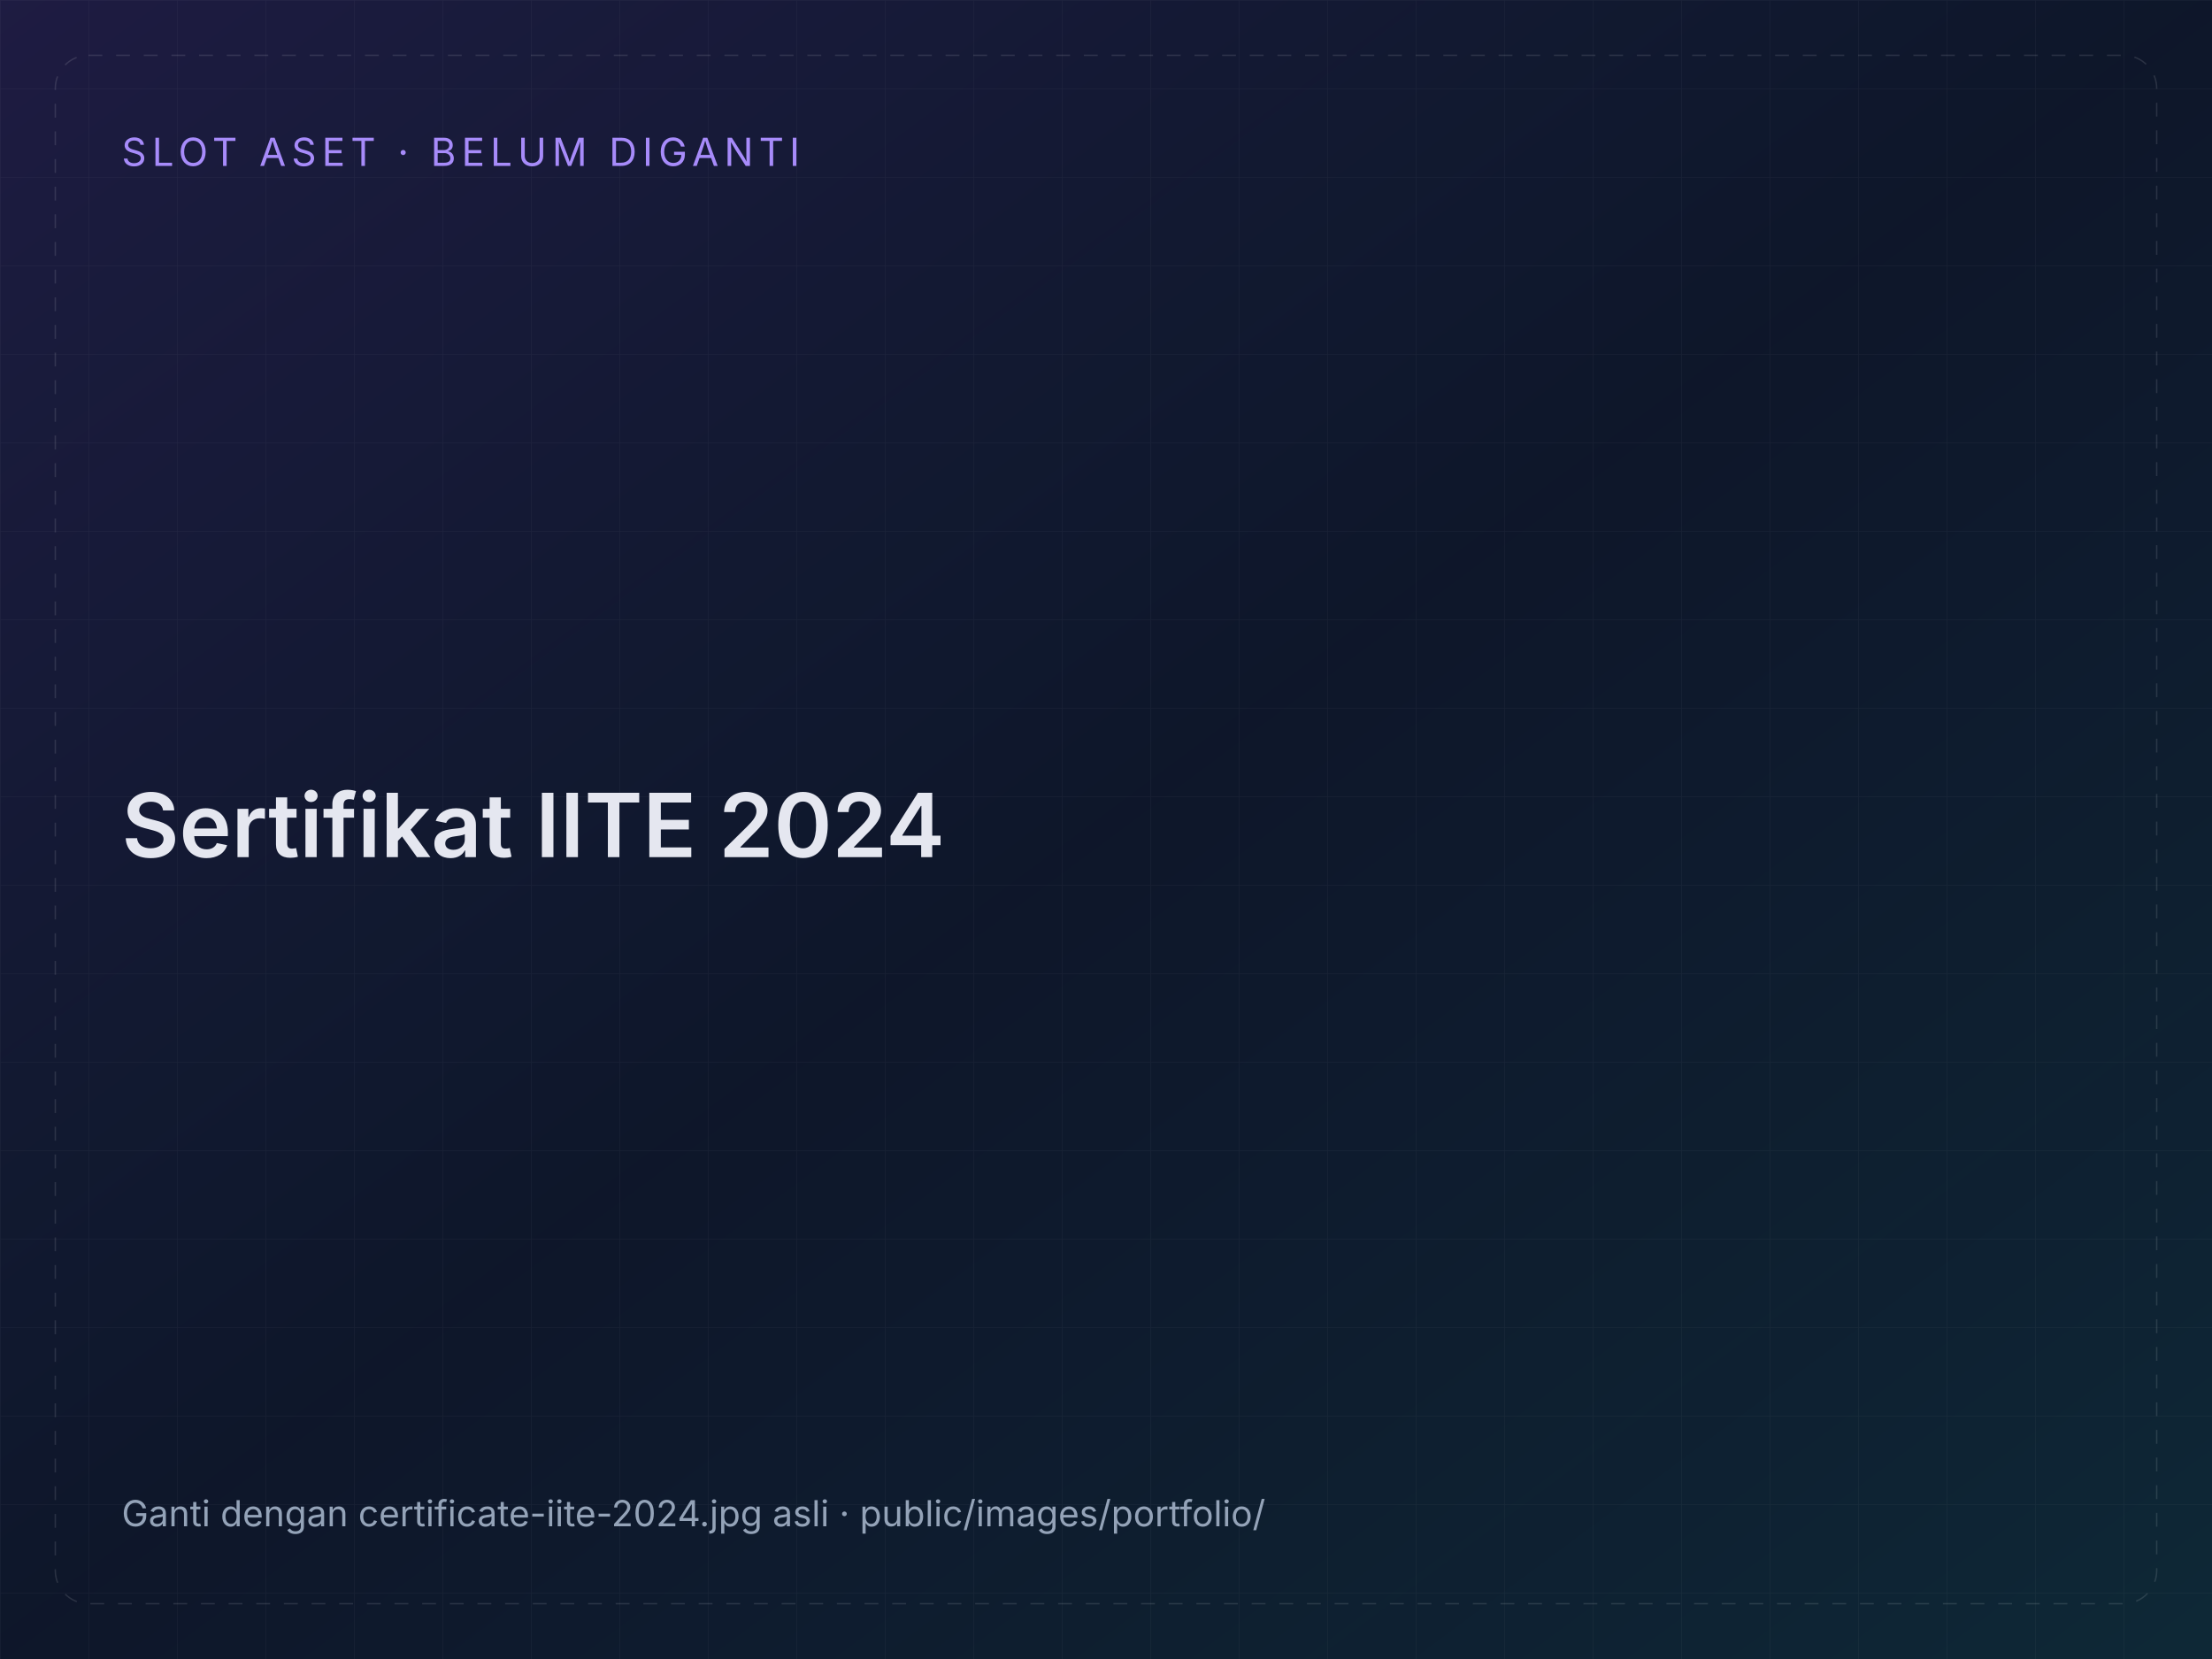
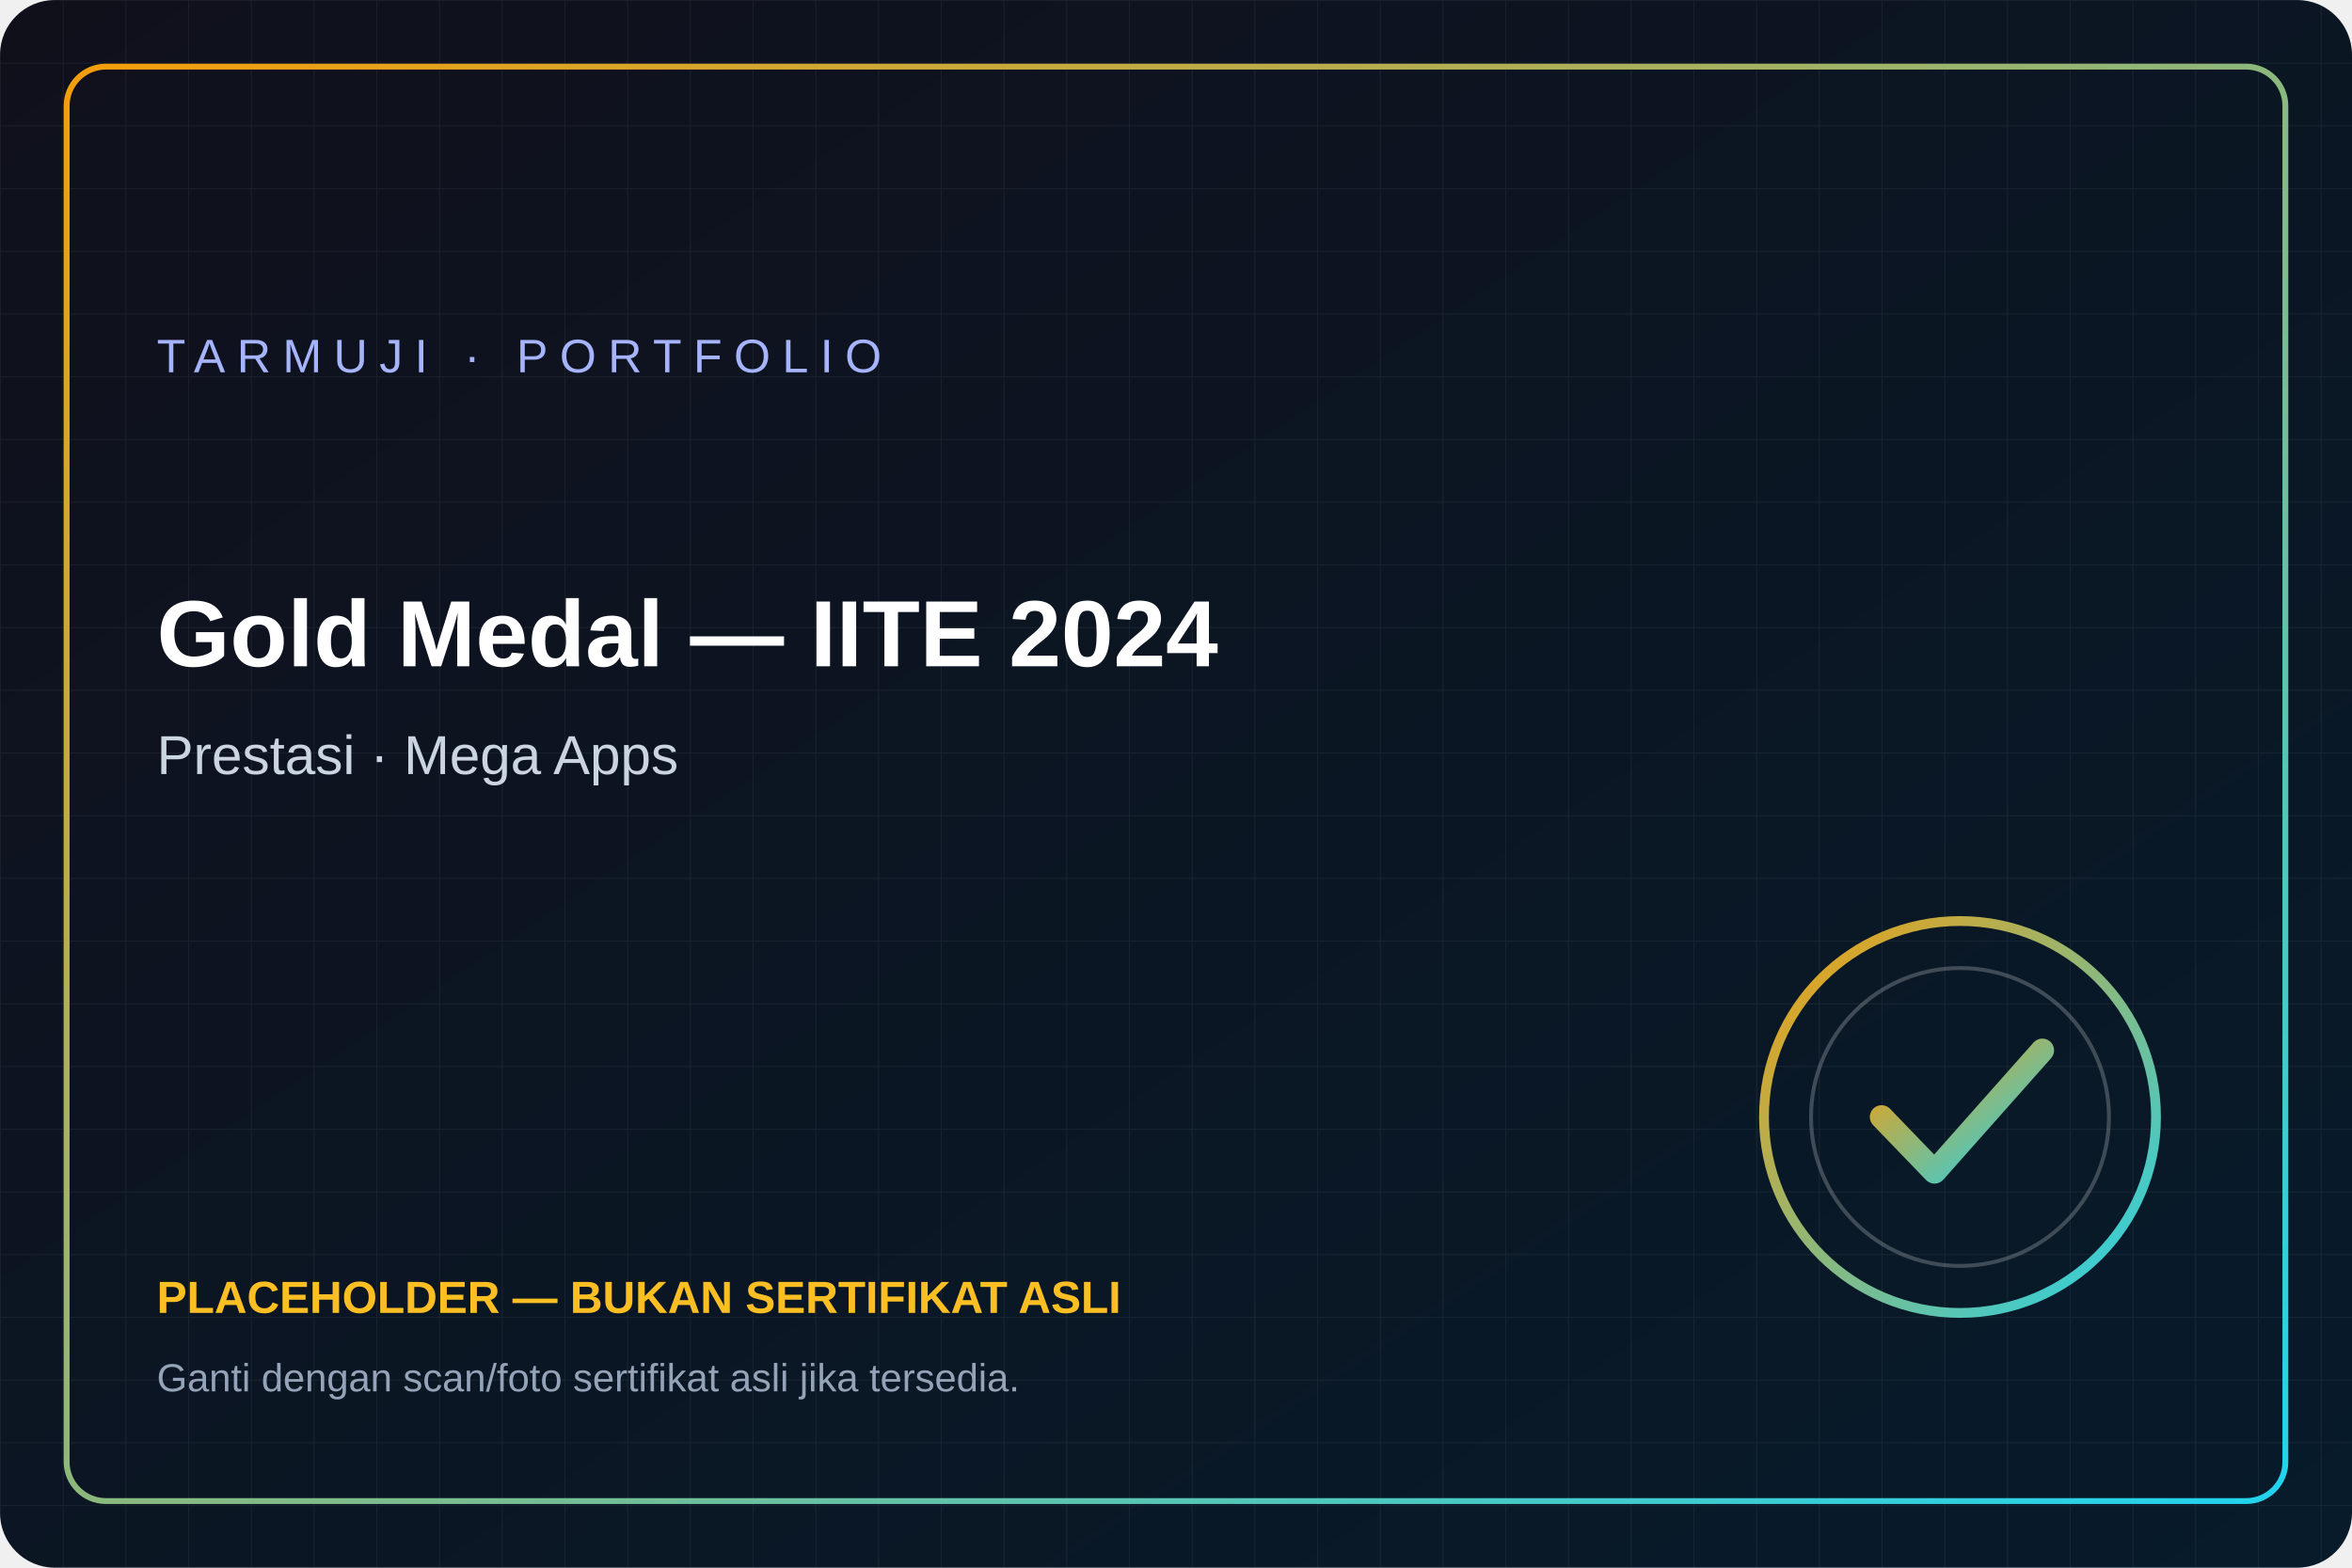
- <svg xmlns="http://www.w3.org/2000/svg" width="1600" height="1200" viewBox="0 0 1600 1200" role="img" aria-label="Slot aset: Sertifikat IITE 2024 (belum diganti)">
+ <svg xmlns="http://www.w3.org/2000/svg" width="1200" height="800" viewBox="0 0 1200 800" role="img" aria-labelledby="title desc">
  <defs>
-     <linearGradient id="g" x1="0" y1="0" x2="1" y2="1">
-       <stop offset="0" stop-color="#7c5cff" stop-opacity=".18" />
-       <stop offset=".5" stop-color="#3b82f6" stop-opacity=".08" />
-       <stop offset="1" stop-color="#22d3ee" stop-opacity=".14" />
+     <linearGradient id="bg" x1="0" y1="0" x2="1" y2="1">
+       <stop offset="0%" stop-color="#10101b" />
+       <stop offset="100%" stop-color="#071b2b" />
    </linearGradient>
-     <pattern id="p" width="64" height="64" patternUnits="userSpaceOnUse">
-       <path d="M64 0H0V64" fill="none" stroke="#ffffff" stroke-opacity=".04" />
+     <linearGradient id="accent" x1="0" y1="0" x2="1" y2="1">
+       <stop offset="0%" stop-color="#F59E0B" />
+       <stop offset="100%" stop-color="#22D3EE" />
+     </linearGradient>
+     <pattern id="grid" width="32" height="32" patternUnits="userSpaceOnUse">
+       <path d="M32 0H0V32" fill="none" stroke="#ffffff" stroke-opacity=".055" stroke-width="1" />
    </pattern>
  </defs>
-   <rect width="100%" height="100%" fill="#0a0d18" />
-   <rect width="100%" height="100%" fill="url(#g)" />
-   <rect width="100%" height="100%" fill="url(#p)" />
-   <rect x="40" y="40" width="1520" height="1120" rx="24" fill="none" stroke="#ffffff" stroke-opacity=".12" stroke-dasharray="10 10" />
-   <g font-family="Space Grotesk, Inter, Arial, sans-serif" fill="#e5e7f0">
-     <text x="88" y="120" font-size="28" letter-spacing="4" fill="#a78bfa">SLOT ASET · BELUM DIGANTI</text>
-     <text x="88" y="620.0" font-size="64" font-weight="600">Sertifikat IITE 2024</text>
-     <text x="88" y="1104" font-size="26" fill="#94a3b8">Ganti dengan certificate-iite-2024.jpg asli · public/images/portfolio/</text>
-   </g>
+   <rect width="1200" height="800" rx="28" fill="url(#bg)" />
+   <rect width="1200" height="800" rx="28" fill="url(#grid)" />
+   <rect x="34" y="34" width="1132" height="732" rx="20" fill="none" stroke="url(#accent)" stroke-width="3" />
+   <path d="M80 125H360" stroke="url(#accent)" stroke-width="8" stroke-linecap="round" />
+   <text x="80" y="190" fill="#a5b4fc" font-family="Arial, Helvetica, sans-serif" font-size="24" letter-spacing="6">TARMUJI · PORTFOLIO</text>
+   <text x="80" y="340" fill="#ffffff" font-family="Arial, Helvetica, sans-serif" font-size="48" font-weight="700">Gold Medal — IITE 2024</text>
+   <text x="80" y="395" fill="#cbd5e1" font-family="Arial, Helvetica, sans-serif" font-size="28">Prestasi · Mega Apps</text>
+   <circle cx="1000" cy="570" r="100" fill="none" stroke="url(#accent)" stroke-width="5" />
+   <circle cx="1000" cy="570" r="76" fill="none" stroke="#ffffff" stroke-opacity=".22" stroke-width="2" />
+   <path d="M960 570l27 28 55-62" fill="none" stroke="url(#accent)" stroke-width="12" stroke-linecap="round" stroke-linejoin="round" />
+   <text x="80" y="670" fill="#fbbf24" font-family="Arial, Helvetica, sans-serif" font-size="23" font-weight="700">PLACEHOLDER — BUKAN SERTIFIKAT ASLI</text>
+   <text x="80" y="710" fill="#94a3b8" font-family="Arial, Helvetica, sans-serif" font-size="20">Ganti dengan scan/foto sertifikat asli jika tersedia.</text>
</svg>
